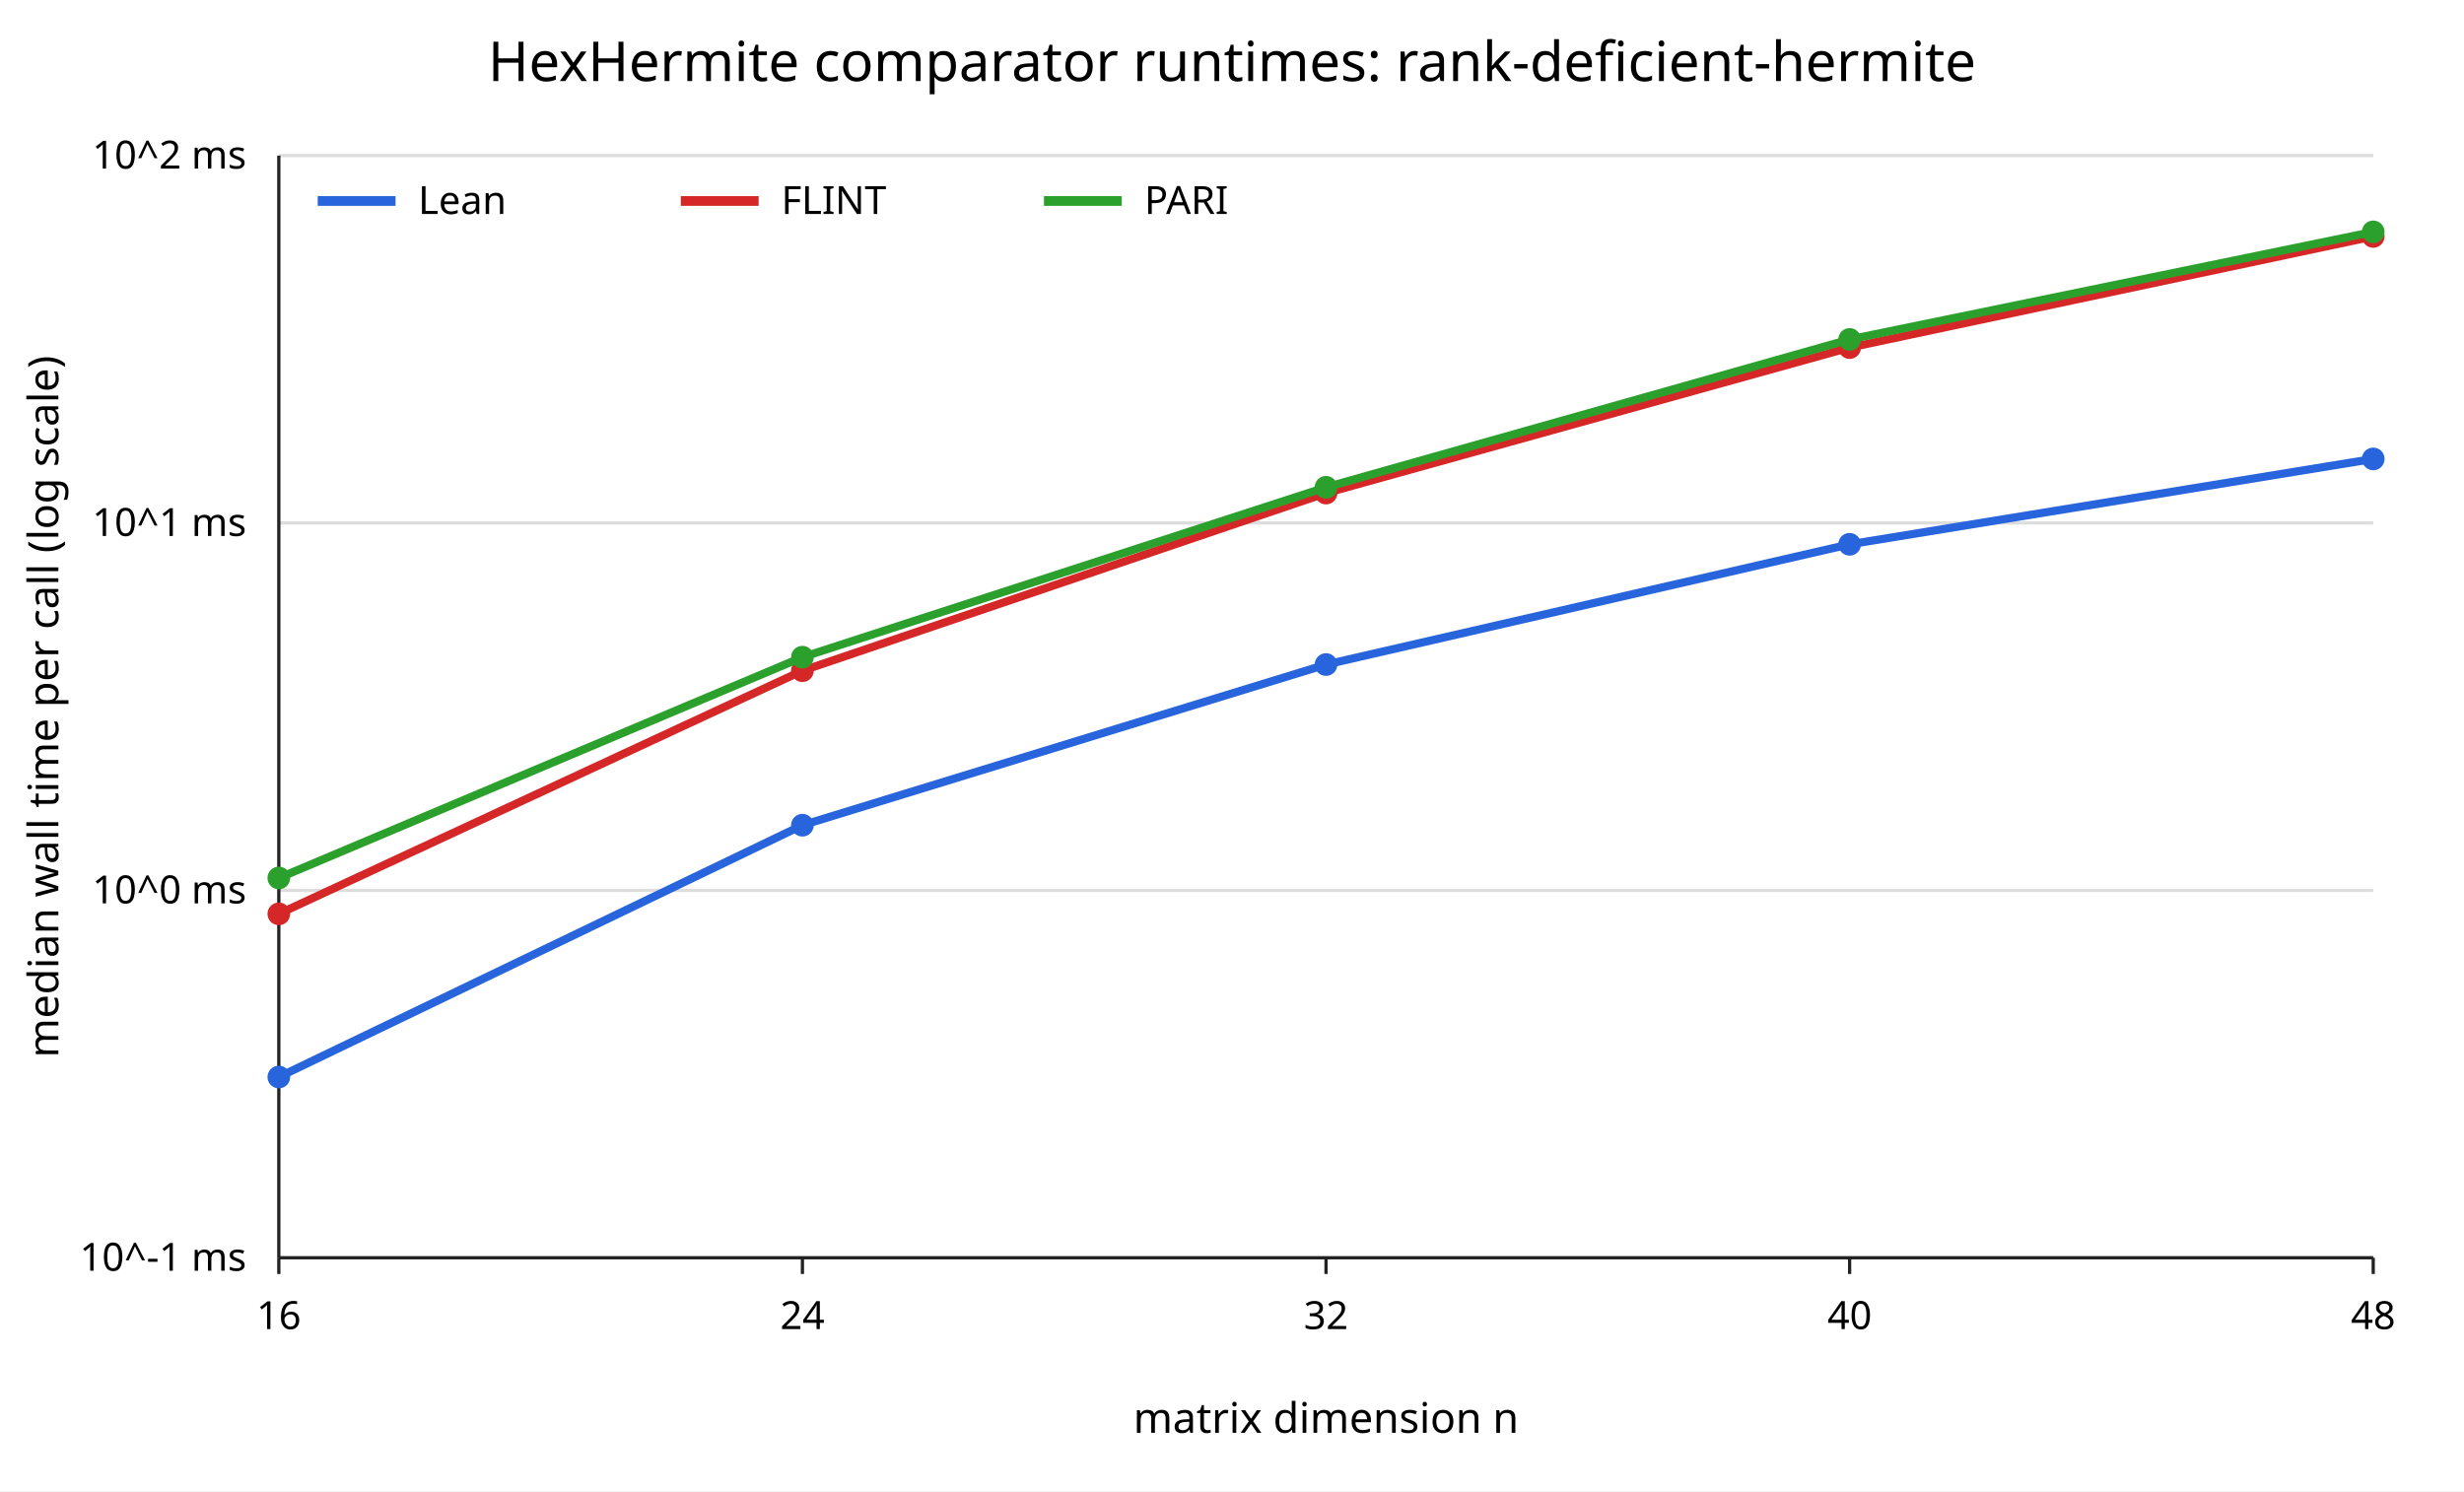
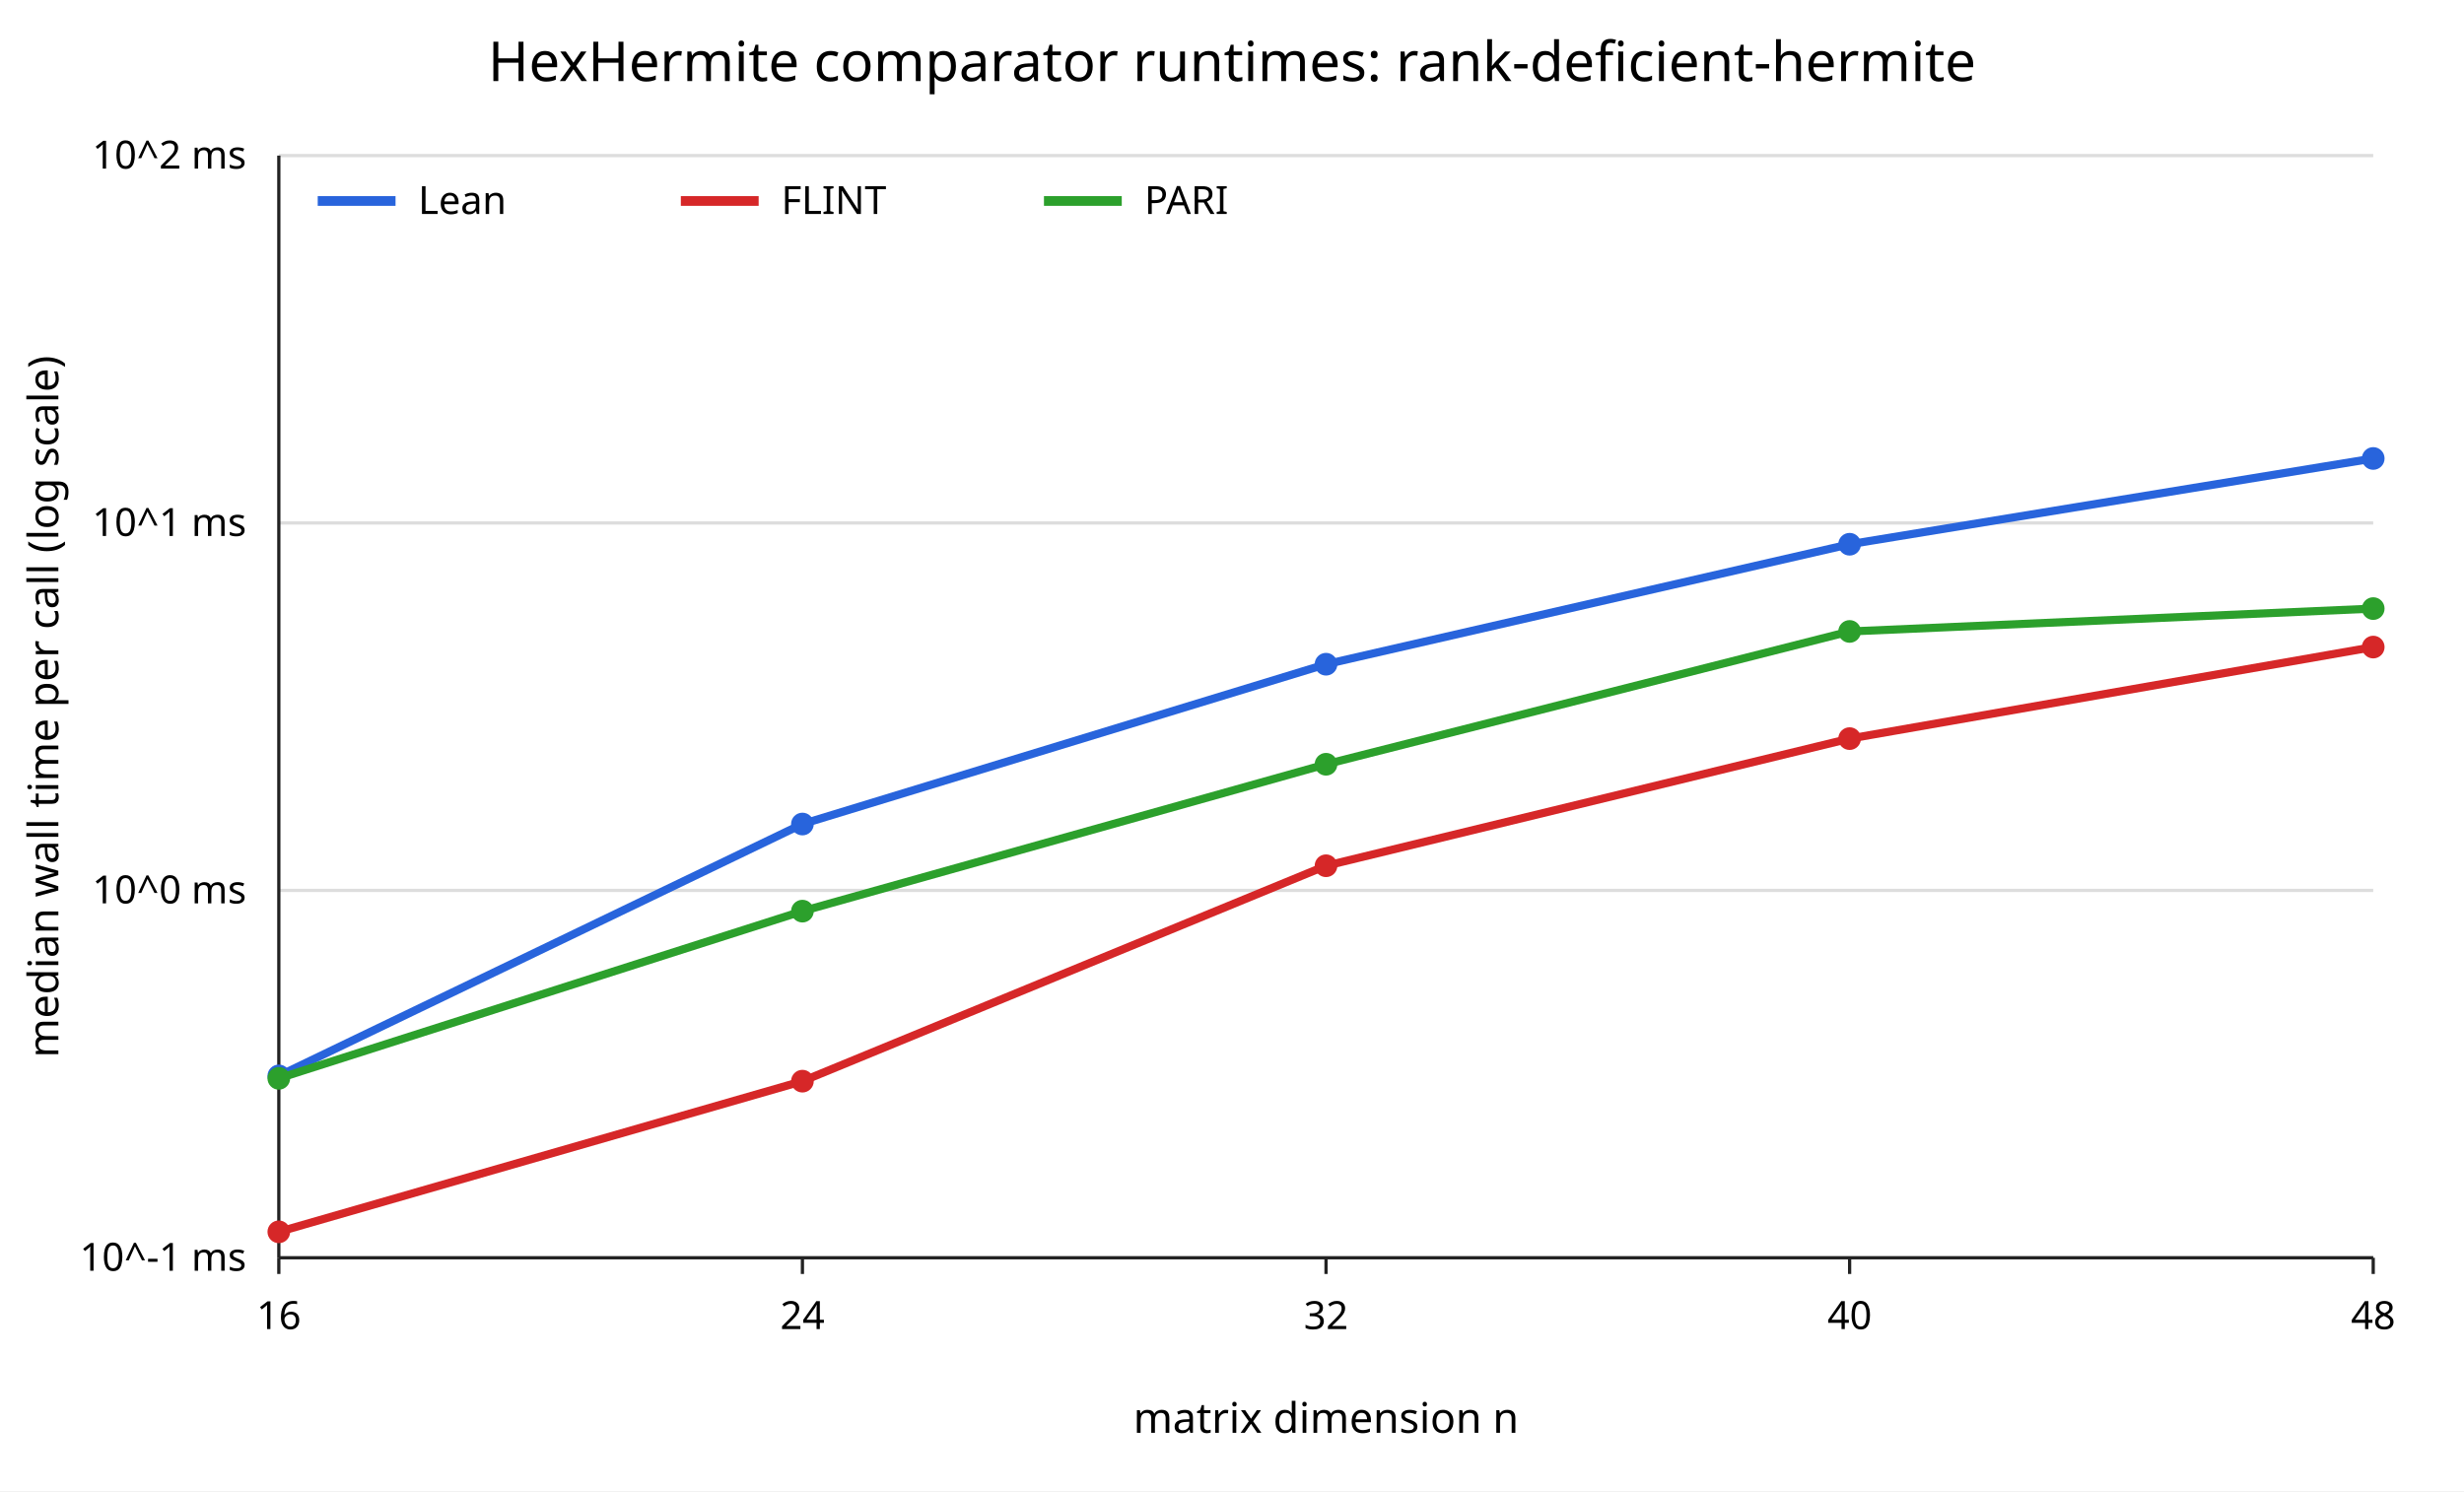
<svg xmlns="http://www.w3.org/2000/svg" width="760" height="460" viewBox="0 0 760 460">
  <rect width="100%" height="100%" fill="white" />
  <text x="380.0" y="25" text-anchor="middle" font-family="sans-serif" font-size="17">HexHermite comparator runtimes: rank-deficient-hermite</text>
  <line x1="86" y1="388.00" x2="732" y2="388.00" stroke="#dddddd" />
  <text x="76" y="392.00" text-anchor="end" font-family="sans-serif" font-size="12">10^-1 ms</text>
  <line x1="86" y1="274.67" x2="732" y2="274.67" stroke="#dddddd" />
  <text x="76" y="278.67" text-anchor="end" font-family="sans-serif" font-size="12">10^0 ms</text>
  <line x1="86" y1="161.33" x2="732" y2="161.33" stroke="#dddddd" />
  <text x="76" y="165.33" text-anchor="end" font-family="sans-serif" font-size="12">10^1 ms</text>
  <line x1="86" y1="48.00" x2="732" y2="48.00" stroke="#dddddd" />
  <text x="76" y="52.00" text-anchor="end" font-family="sans-serif" font-size="12">10^2 ms</text>
  <line x1="86" y1="48" x2="86" y2="388" stroke="#222" />
  <line x1="86" y1="388" x2="732" y2="388" stroke="#222" />
  <line x1="86.00" y1="388" x2="86.00" y2="393" stroke="#222" />
  <text x="86.00" y="410" text-anchor="middle" font-family="sans-serif" font-size="12">16</text>
  <line x1="247.50" y1="388" x2="247.50" y2="393" stroke="#222" />
  <text x="247.50" y="410" text-anchor="middle" font-family="sans-serif" font-size="12">24</text>
  <line x1="409.00" y1="388" x2="409.00" y2="393" stroke="#222" />
  <text x="409.00" y="410" text-anchor="middle" font-family="sans-serif" font-size="12">32</text>
  <line x1="570.50" y1="388" x2="570.50" y2="393" stroke="#222" />
  <text x="570.50" y="410" text-anchor="middle" font-family="sans-serif" font-size="12">40</text>
  <line x1="732.00" y1="388" x2="732.00" y2="393" stroke="#222" />
  <text x="732.00" y="410" text-anchor="middle" font-family="sans-serif" font-size="12">48</text>
  <text x="409.0" y="442" text-anchor="middle" font-family="sans-serif" font-size="13">matrix dimension n</text>
  <text x="18" y="218.0" text-anchor="middle" transform="rotate(-90 18 218.0)" font-family="sans-serif" font-size="13">median wall time per call (log scale)</text>
-   <polyline points="86.00,332.24 247.50,254.56 409.00,205.00 570.50,167.91 732.00,141.57" fill="none" stroke="#2864dc" stroke-width="2.5" />
-   <circle cx="86.00" cy="332.24" r="3.5" fill="#2864dc" />
-   <circle cx="247.50" cy="254.56" r="3.5" fill="#2864dc" />
-   <circle cx="409.00" cy="205.00" r="3.5" fill="#2864dc" />
-   <circle cx="570.50" cy="167.91" r="3.5" fill="#2864dc" />
-   <circle cx="732.00" cy="141.57" r="3.5" fill="#2864dc" />
-   <polyline points="86.00,281.91 247.50,206.90 409.00,152.10 570.50,107.22 732.00,72.94" fill="none" stroke="#d62728" stroke-width="2.5" />
-   <circle cx="86.00" cy="281.91" r="3.5" fill="#d62728" />
-   <circle cx="247.50" cy="206.90" r="3.5" fill="#d62728" />
-   <circle cx="409.00" cy="152.10" r="3.5" fill="#d62728" />
-   <circle cx="570.50" cy="107.22" r="3.5" fill="#d62728" />
-   <circle cx="732.00" cy="72.94" r="3.5" fill="#d62728" />
-   <polyline points="86.00,270.84 247.50,202.73 409.00,150.32 570.50,104.71 732.00,71.53" fill="none" stroke="#2ca02c" stroke-width="2.5" />
-   <circle cx="86.00" cy="270.84" r="3.5" fill="#2ca02c" />
-   <circle cx="247.50" cy="202.73" r="3.5" fill="#2ca02c" />
-   <circle cx="409.00" cy="150.32" r="3.5" fill="#2ca02c" />
-   <circle cx="570.50" cy="104.71" r="3.5" fill="#2ca02c" />
-   <circle cx="732.00" cy="71.53" r="3.5" fill="#2ca02c" />
+   <polyline points="86.00,331.90 247.50,254.20 409.00,204.90 570.50,167.89 732.00,141.43" fill="none" stroke="#2864dc" stroke-width="2.5" />
+   <circle cx="86.00" cy="331.90" r="3.5" fill="#2864dc" />
+   <circle cx="247.50" cy="254.20" r="3.5" fill="#2864dc" />
+   <circle cx="409.00" cy="204.90" r="3.5" fill="#2864dc" />
+   <circle cx="570.50" cy="167.89" r="3.5" fill="#2864dc" />
+   <circle cx="732.00" cy="141.43" r="3.5" fill="#2864dc" />
+   <polyline points="86.00,380.00 247.50,333.52 409.00,267.07 570.50,227.85 732.00,199.61" fill="none" stroke="#d62728" stroke-width="2.5" />
+   <circle cx="86.00" cy="380.00" r="3.5" fill="#d62728" />
+   <circle cx="247.50" cy="333.52" r="3.5" fill="#d62728" />
+   <circle cx="409.00" cy="267.07" r="3.5" fill="#d62728" />
+   <circle cx="570.50" cy="227.85" r="3.5" fill="#d62728" />
+   <circle cx="732.00" cy="199.61" r="3.5" fill="#d62728" />
+   <polyline points="86.00,332.65 247.50,281.07 409.00,235.76 570.50,194.79 732.00,187.74" fill="none" stroke="#2ca02c" stroke-width="2.5" />
+   <circle cx="86.00" cy="332.65" r="3.5" fill="#2ca02c" />
+   <circle cx="247.50" cy="281.07" r="3.5" fill="#2ca02c" />
+   <circle cx="409.00" cy="235.76" r="3.5" fill="#2ca02c" />
+   <circle cx="570.50" cy="194.79" r="3.5" fill="#2ca02c" />
+   <circle cx="732.00" cy="187.74" r="3.5" fill="#2ca02c" />
  <line x1="98" y1="62" x2="122" y2="62" stroke="#2864dc" stroke-width="3" />
  <text x="129" y="66" font-family="sans-serif" font-size="12">Lean</text>
  <line x1="210" y1="62" x2="234" y2="62" stroke="#d62728" stroke-width="3" />
  <text x="241" y="66" font-family="sans-serif" font-size="12">FLINT</text>
  <line x1="322" y1="62" x2="346" y2="62" stroke="#2ca02c" stroke-width="3" />
  <text x="353" y="66" font-family="sans-serif" font-size="12">PARI</text>
</svg>
